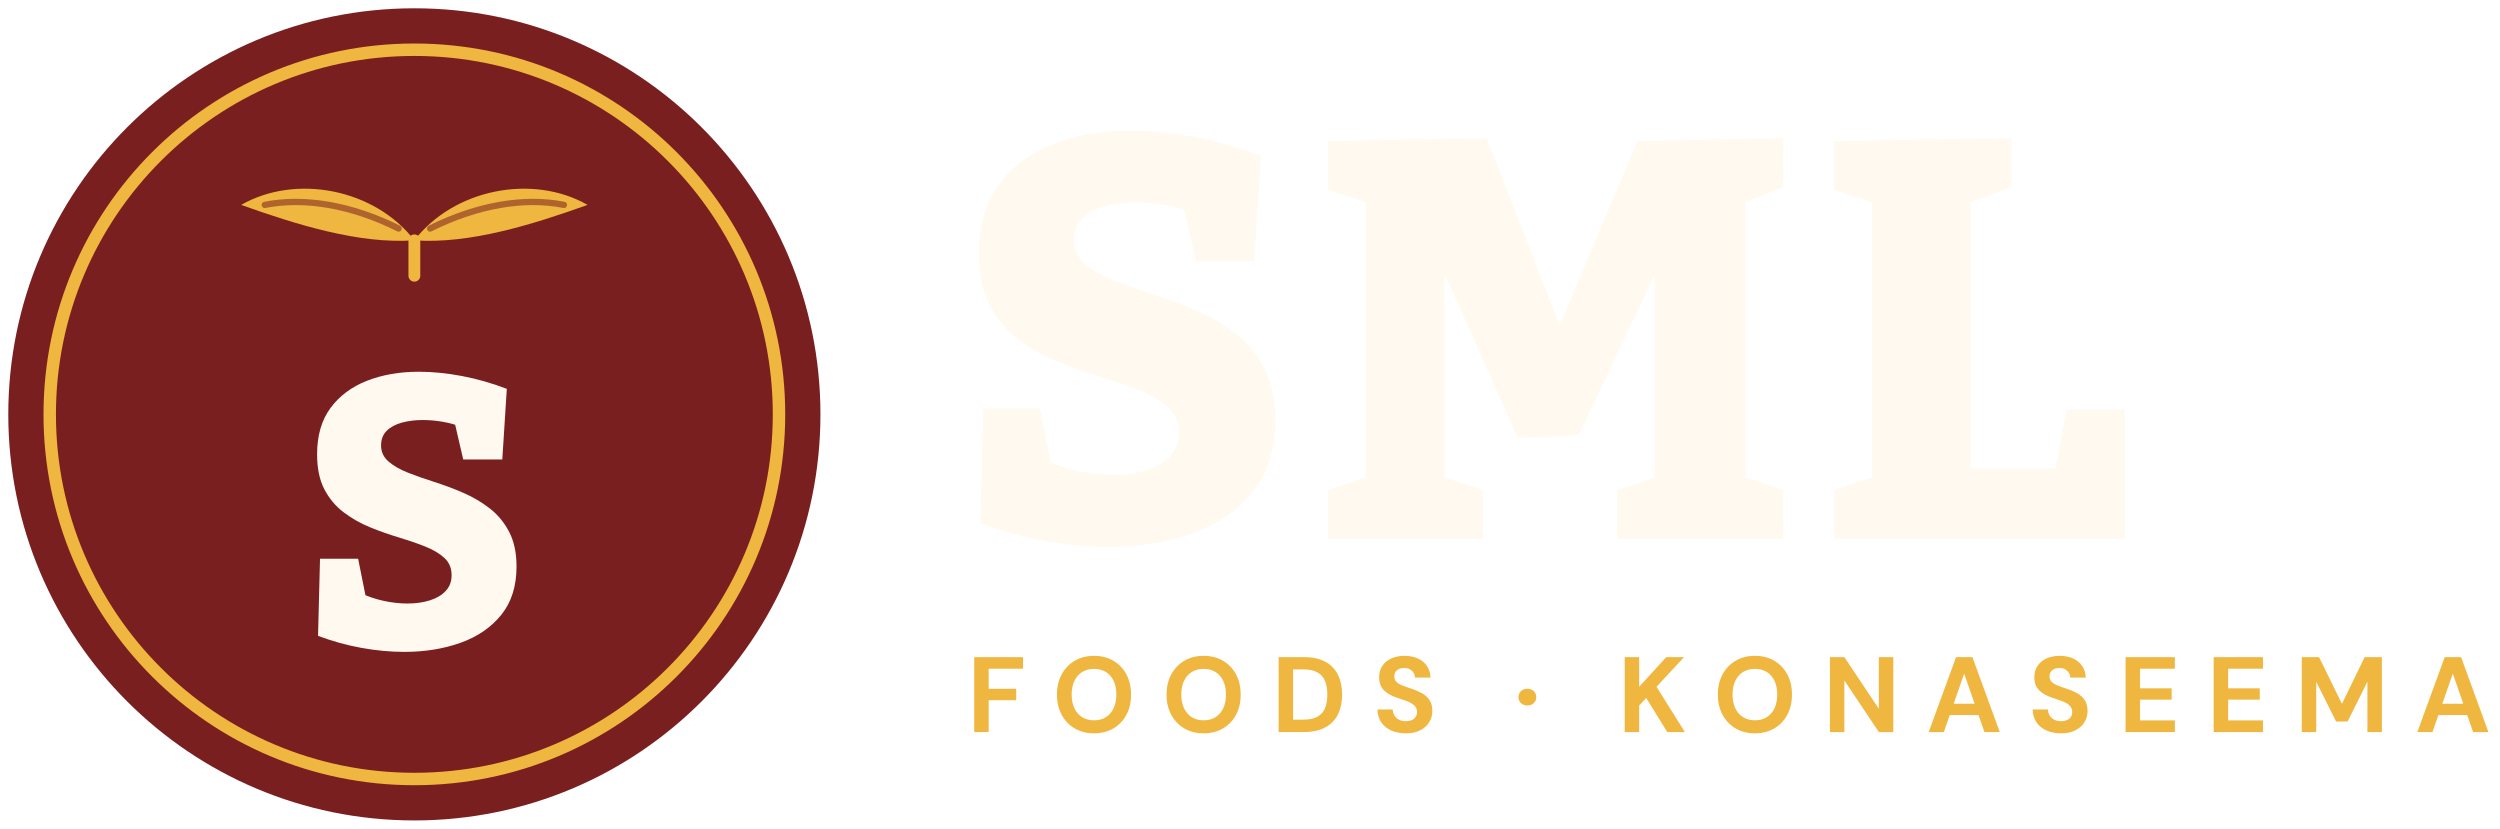
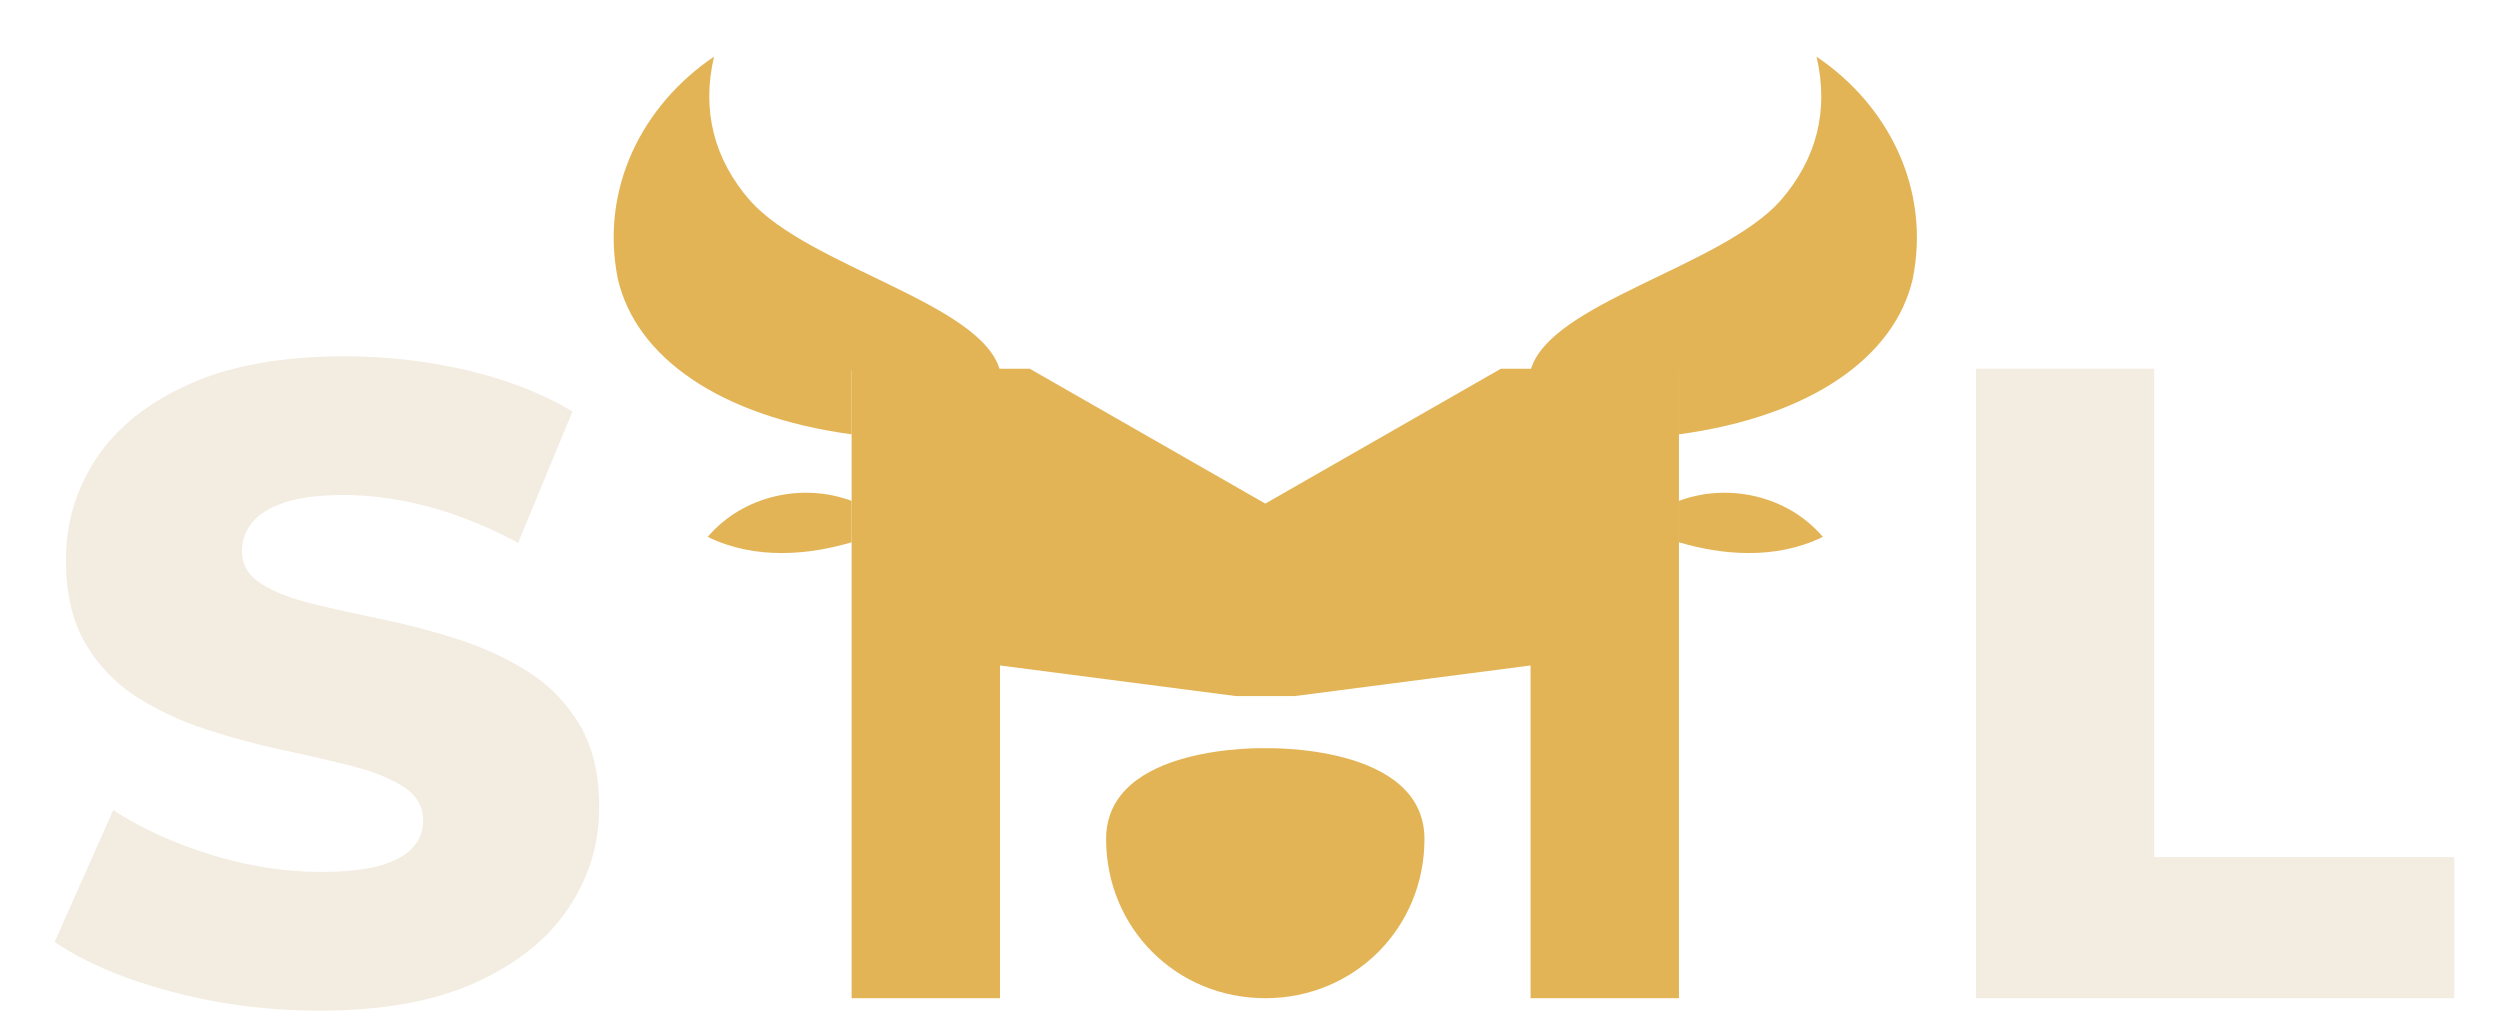
- <svg xmlns="http://www.w3.org/2000/svg" viewBox="0 0 362 120" width="362" height="120">
-   <g transform="scale(.6)">
-     <circle cx="100" cy="100" r="98" fill="#7A1F1F" />
-     <circle cx="100" cy="100" r="88" fill="none" stroke="#F0B740" stroke-width="3" />
-     <path d="M100 58 C109.5 45.65 128.5 41.85 141.8 49.45 C128.5 54.2 113.3 58.95 100 58 Z" fill="#F0B740" />
-     <path d="M100 58 C90.5 45.65 71.5 41.85 58.2 49.45 C71.5 54.2 86.7 58.95 100 58 Z" fill="#F0B740" />
-     <path d="M103.8 55.15 C115.2 49.45 126.6 47.55 136.1 49.45 M96.2 55.15 C84.8 49.45 73.4 47.55 63.9 49.45" stroke="#7A1F1F" stroke-width="1.52" fill="none" stroke-linecap="round" opacity=".55" />
-     <path d="M100 58 L100 66.55" stroke="#F0B740" stroke-width="2.85" stroke-linecap="round" />
-     <path d="M91.965 107.501Q91.965 109.816 93.744 111.365Q95.522 112.913 98.428 114.063Q101.334 115.213 104.845 116.325Q108.356 117.437 111.822 118.939Q115.287 120.442 118.193 122.696Q121.099 124.95 122.877 128.362Q124.656 131.773 124.656 136.711Q124.656 143.825 120.976 148.379Q117.296 152.933 111.147 155.126Q104.999 157.319 97.577 157.319Q92.502 157.319 87.204 156.353Q81.907 155.387 76.755 153.455L77.23 134.84H86.43L88.607 145.711L87.151 143.182Q89.681 144.378 92.617 145.014Q95.553 145.65 98.313 145.65Q101.257 145.65 103.68 144.907Q106.103 144.163 107.544 142.637Q108.986 141.111 108.986 138.811Q108.986 136.251 107.245 134.648Q105.505 133.046 102.599 131.888Q99.694 130.731 96.228 129.696Q92.763 128.661 89.29 127.242Q85.817 125.824 82.911 123.616Q80.005 121.408 78.265 118.05Q76.525 114.692 76.525 109.632Q76.525 102.839 79.768 98.454Q83.011 94.069 88.569 91.891Q94.127 89.714 101.058 89.714Q106.011 89.714 111.454 90.741Q116.897 91.769 122.31 93.839L121.221 110.889H111.791L109.583 101.367L111.239 102.962Q109.108 102.18 106.754 101.773Q104.401 101.367 102.009 101.367Q99.325 101.367 97.025 101.98Q94.725 102.594 93.345 103.943Q91.965 105.293 91.965 107.501Z" fill="#FFF9EF" />
+ <svg xmlns="http://www.w3.org/2000/svg" viewBox="0 0 278 115" width="278" height="115" role="img" aria-label="SML">
+   <g fill="#F3ECE0">
+     <path d="M35.552 112.383Q26.969 112.383 19.017 110.259Q11.065 108.135 6.076 104.748L12.59 90.093Q17.31 93.148 23.476 95.053Q29.641 96.958 35.69 96.958Q39.834 96.958 42.296 96.245Q44.758 95.531 45.907 94.246Q47.055 92.962 47.055 91.265Q47.055 88.9 44.893 87.505Q42.731 86.11 39.203 85.205Q35.676 84.3 31.452 83.404Q27.227 82.507 22.969 81.122Q18.71 79.738 15.183 77.485Q11.655 75.231 9.493 71.543Q7.331 67.855 7.331 62.255Q7.331 56.035 10.764 50.902Q14.197 45.769 21.09 42.693Q27.983 39.617 38.348 39.617Q45.169 39.617 51.821 41.148Q58.473 42.679 63.662 45.748L57.617 60.366Q52.603 57.673 47.707 56.357Q42.81 55.042 38.179 55.042Q34.097 55.042 31.6 55.89Q29.104 56.738 28.005 58.142Q26.907 59.545 26.907 61.272Q26.907 63.569 29.069 64.929Q31.231 66.29 34.759 67.145Q38.286 68 42.545 68.878Q46.804 69.755 51.028 71.124Q55.252 72.493 58.779 74.731Q62.307 76.969 64.469 80.622Q66.631 84.276 66.631 89.776Q66.631 95.897 63.183 101.029Q59.735 106.162 52.86 109.272Q45.986 112.383 35.552 112.383Z" />
+     <path d="M219.734 111.0V41.0H239.548V95.307H272.917V111.0Z" />
  </g>
-   <path d="M155.52 34.772Q155.52 36.836 157.106 38.216Q158.691 39.597 161.281 40.622Q163.871 41.647 167.001 42.638Q170.13 43.628 173.219 44.968Q176.308 46.307 178.897 48.316Q181.487 50.325 183.073 53.366Q184.658 56.407 184.658 60.807Q184.658 67.149 181.378 71.208Q178.098 75.267 172.618 77.221Q167.137 79.175 160.523 79.175Q155.999 79.175 151.277 78.314Q146.555 77.453 141.963 75.731L142.387 59.14H150.587L152.528 68.83L151.229 66.575Q153.484 67.641 156.101 68.208Q158.719 68.775 161.179 68.775Q163.803 68.775 165.962 68.112Q168.121 67.449 169.406 66.09Q170.691 64.73 170.691 62.68Q170.691 60.397 169.14 58.969Q167.589 57.541 164.999 56.509Q162.409 55.477 159.32 54.555Q156.231 53.632 153.136 52.368Q150.04 51.104 147.451 49.136Q144.861 47.168 143.31 44.175Q141.758 41.182 141.758 36.672Q141.758 30.618 144.649 26.709Q147.539 22.8 152.494 20.86Q157.448 18.919 163.625 18.919Q168.039 18.919 172.891 19.835Q177.743 20.75 182.567 22.595L181.597 37.793H173.192L171.224 29.306L172.7 30.727Q170.8 30.03 168.702 29.668Q166.604 29.305 164.472 29.305Q162.081 29.305 160.031 29.852Q157.981 30.399 156.751 31.602Q155.52 32.804 155.52 34.772ZM258.212 27.064 250.873 30.057 252.745 26.463V71.221L250.873 68.447L258.212 70.962V78.0H234.159V70.962L241.908 68.379L239.626 71.221V35.059L241.785 35.141L228.583 63.008L219.768 63.404L207.14 35.032L209.176 35.018V71.221L207.7 68.652L214.711 70.962V78.0H192.298V70.962L199.637 68.447L197.764 71.221V26.463L199.637 29.921L192.298 27.474V20.436L215.257 20.026L226.656 49.136H225.002L237.097 20.436L258.212 20.026ZM299.267 59.277H307.672V78.0H265.606V70.962L272.603 68.584L271.072 71.221V27.16L272.603 29.798L265.606 27.474V20.436L291.231 20.026V27.064L283.96 29.798L285.354 27.16V69.978L283.208 67.832H299.103L297.217 70.046Z" fill="#FFF9EF" />
-   <path d="M141.066 106.0V95.15H148.132V96.837H143.158V99.742H147.151V101.386H143.158V106.0ZM158.41 106.186Q156.826 106.186 155.619 105.476Q154.412 104.766 153.729 103.503Q153.045 102.24 153.045 100.575Q153.045 98.916 153.729 97.653Q154.412 96.39 155.619 95.677Q156.826 94.964 158.41 94.964Q160.008 94.964 161.219 95.677Q162.431 96.39 163.105 97.653Q163.779 98.916 163.779 100.575Q163.779 102.24 163.105 103.503Q162.431 104.766 161.219 105.476Q160.008 106.186 158.41 106.186ZM158.413 104.303Q159.401 104.303 160.127 103.85Q160.852 103.397 161.249 102.561Q161.647 101.725 161.647 100.575Q161.647 99.416 161.249 98.585Q160.852 97.753 160.127 97.303Q159.401 96.853 158.413 96.853Q157.433 96.853 156.706 97.303Q155.978 97.753 155.578 98.585Q155.177 99.416 155.177 100.575Q155.177 101.725 155.578 102.561Q155.978 103.397 156.706 103.85Q157.433 104.303 158.413 104.303ZM174.282 106.186Q172.698 106.186 171.491 105.476Q170.284 104.766 169.601 103.503Q168.917 102.24 168.917 100.575Q168.917 98.916 169.601 97.653Q170.284 96.39 171.491 95.677Q172.698 94.964 174.282 94.964Q175.88 94.964 177.091 95.677Q178.303 96.39 178.977 97.653Q179.651 98.916 179.651 100.575Q179.651 102.24 178.977 103.503Q178.303 104.766 177.091 105.476Q175.88 106.186 174.282 106.186ZM174.285 104.303Q175.273 104.303 175.999 103.85Q176.724 103.397 177.121 102.561Q177.519 101.725 177.519 100.575Q177.519 99.416 177.121 98.585Q176.724 97.753 175.999 97.303Q175.273 96.853 174.285 96.853Q173.305 96.853 172.578 97.303Q171.85 97.753 171.45 98.585Q171.049 99.416 171.049 100.575Q171.049 101.725 171.45 102.561Q171.85 103.397 172.578 103.85Q173.305 104.303 174.285 104.303ZM185.148 106.0V95.15H188.785Q190.675 95.15 191.908 95.822Q193.141 96.495 193.738 97.712Q194.335 98.928 194.335 100.579Q194.335 102.216 193.738 103.434Q193.141 104.653 191.909 105.326Q190.678 106.0 188.783 106.0ZM187.24 104.206H188.67Q190.004 104.206 190.774 103.773Q191.544 103.34 191.87 102.526Q192.196 101.712 192.196 100.579Q192.196 99.433 191.87 98.62Q191.544 97.807 190.774 97.366Q190.004 96.926 188.67 96.926H187.24ZM203.564 106.186Q202.388 106.186 201.464 105.779Q200.539 105.373 200.009 104.598Q199.478 103.823 199.451 102.727H201.669Q201.687 103.217 201.918 103.602Q202.149 103.987 202.565 104.209Q202.981 104.431 203.554 104.431Q204.047 104.431 204.411 104.273Q204.776 104.114 204.979 103.819Q205.182 103.523 205.182 103.114Q205.182 102.655 204.956 102.343Q204.729 102.031 204.333 101.812Q203.936 101.592 203.421 101.414Q202.906 101.235 202.33 101.045Q201.041 100.623 200.368 99.928Q199.696 99.233 199.696 98.076Q199.696 97.102 200.166 96.408Q200.636 95.714 201.471 95.339Q202.306 94.964 203.379 94.964Q204.481 94.964 205.312 95.347Q206.142 95.73 206.626 96.436Q207.11 97.142 207.138 98.116H204.892Q204.883 97.749 204.692 97.433Q204.5 97.117 204.159 96.921Q203.818 96.725 203.35 96.725Q202.943 96.71 202.613 96.851Q202.283 96.992 202.091 97.261Q201.899 97.531 201.899 97.934Q201.899 98.325 202.087 98.591Q202.275 98.858 202.62 99.046Q202.964 99.235 203.424 99.398Q203.884 99.561 204.427 99.739Q205.245 100.012 205.921 100.391Q206.597 100.771 207 101.378Q207.403 101.986 207.403 102.973Q207.403 103.829 206.961 104.56Q206.518 105.291 205.667 105.738Q204.815 106.186 203.564 106.186ZM221.167 102.155Q220.591 102.155 220.231 101.804Q219.87 101.453 219.87 100.953Q219.87 100.43 220.231 100.082Q220.591 99.734 221.167 99.734Q221.738 99.734 222.095 100.082Q222.451 100.43 222.451 100.953Q222.451 101.453 222.095 101.804Q221.738 102.155 221.167 102.155ZM235.259 106.0V95.15H237.351V99.446L241.278 95.15H243.857L239.863 99.447L243.973 106.0H241.42L238.37 101.063L237.351 102.159V106.0ZM254.107 106.186Q252.523 106.186 251.316 105.476Q250.109 104.766 249.426 103.503Q248.742 102.24 248.742 100.575Q248.742 98.916 249.426 97.653Q250.109 96.39 251.316 95.677Q252.523 94.964 254.107 94.964Q255.705 94.964 256.916 95.677Q258.128 96.39 258.802 97.653Q259.476 98.916 259.476 100.575Q259.476 102.24 258.802 103.503Q258.128 104.766 256.916 105.476Q255.705 106.186 254.107 106.186ZM254.11 104.303Q255.098 104.303 255.824 103.85Q256.549 103.397 256.946 102.561Q257.344 101.725 257.344 100.575Q257.344 99.416 256.946 98.585Q256.549 97.753 255.824 97.303Q255.098 96.853 254.11 96.853Q253.13 96.853 252.403 97.303Q251.675 97.753 251.275 98.585Q250.874 99.416 250.874 100.575Q250.874 101.725 251.275 102.561Q251.675 103.397 252.403 103.85Q253.13 104.303 254.11 104.303ZM264.973 106.0V95.15H267.065L272.056 102.634V95.15H274.148V106.0H272.056L267.065 98.534V106.0ZM279.275 106.0 283.238 95.15H285.608L289.564 106.0H287.347L284.41 97.541L281.466 106.0ZM281.022 103.537 281.576 101.902H287.098L287.643 103.537ZM298.439 106.186Q297.264 106.186 296.339 105.779Q295.415 105.373 294.884 104.598Q294.354 103.823 294.327 102.727H296.545Q296.563 103.217 296.794 103.602Q297.025 103.987 297.441 104.209Q297.856 104.431 298.43 104.431Q298.922 104.431 299.287 104.273Q299.652 104.114 299.855 103.819Q300.058 103.523 300.058 103.114Q300.058 102.655 299.831 102.343Q299.605 102.031 299.208 101.812Q298.812 101.592 298.296 101.414Q297.781 101.235 297.206 101.045Q295.916 100.623 295.244 99.928Q294.571 99.233 294.571 98.076Q294.571 97.102 295.041 96.408Q295.511 95.714 296.347 95.339Q297.182 94.964 298.254 94.964Q299.356 94.964 300.187 95.347Q301.018 95.73 301.502 96.436Q301.986 97.142 302.013 98.116H299.768Q299.759 97.749 299.567 97.433Q299.375 97.117 299.034 96.921Q298.693 96.725 298.226 96.725Q297.818 96.71 297.488 96.851Q297.158 96.992 296.966 97.261Q296.774 97.531 296.774 97.934Q296.774 98.325 296.962 98.591Q297.151 98.858 297.495 99.046Q297.84 99.235 298.3 99.398Q298.76 99.561 299.303 99.739Q300.12 100.012 300.796 100.391Q301.472 100.771 301.875 101.378Q302.279 101.986 302.279 102.973Q302.279 103.829 301.836 104.56Q301.394 105.291 300.542 105.738Q299.691 106.186 298.439 106.186ZM307.784 106.0V95.15H314.922V96.837H309.876V99.674H314.457V101.31H309.876V104.313H314.922V106.0ZM320.54 106.0V95.15H327.679V96.837H322.632V99.674H327.214V101.31H322.632V104.313H327.679V106.0ZM333.297 106.0V95.15H335.797L339.117 101.918L342.399 95.15H344.895V106.0H342.802V98.708L339.929 104.481H338.271L335.389 98.712V106.0ZM350.032 106.0 353.995 95.15H356.365L360.321 106.0H358.104L355.168 97.541L352.223 106.0ZM351.78 103.537 352.333 101.902H357.856L358.4 103.537Z" fill="#F0B740" opacity="1" />
+   <g fill="#E2B456">
+     <path d="M111.2 41.2 C109.2 33.7 90.0 29.7 83.4 22.3 C79.4 17.7 78.0 12.3 79.4 6.3 C71.4 11.7 66.7 21.0 68.7 31.0 C70.7 39.7 80.0 46.3 94.7 48.3 L94.7 41.2 Z" />
+     <path d="M170.2 41.2 C172.2 33.7 191.4 29.7 198.0 22.3 C202.0 17.7 203.4 12.3 202.0 6.3 C210.0 11.7 214.7 21.0 212.7 31.0 C210.7 39.7 201.4 46.3 186.7 48.3 L186.7 41.2 Z" />
+     <path d="M94.7 111.0 L94.7 41.0 L114.5 41.0 L140.7 56.0 L166.9 41.0 L186.7 41.0 L186.7 111.0 L170.2 111.0 L170.2 74.0 L144.0 77.4 L137.4 77.4 L111.2 74.0 L111.2 111.0 Z" />
+     <path d="M94.7 55.7 C89.4 53.7 82.7 55.0 78.7 59.7 C84.0 62.3 90.0 61.7 94.7 60.3 Z" />
+     <path d="M186.7 55.7 C192.0 53.7 198.7 55.0 202.7 59.7 C197.4 62.3 191.4 61.7 186.7 60.3 Z" />
+     <path d="M140.7 83.2 C140.7 83.2 123.0 82.7 123.0 93.3 C123.0 103.2 130.8 111.0 140.7 111.0 C150.6 111.0 158.4 103.2 158.4 93.3 C158.4 82.7 140.7 83.2 140.7 83.2 Z" />
+   </g>
</svg>
